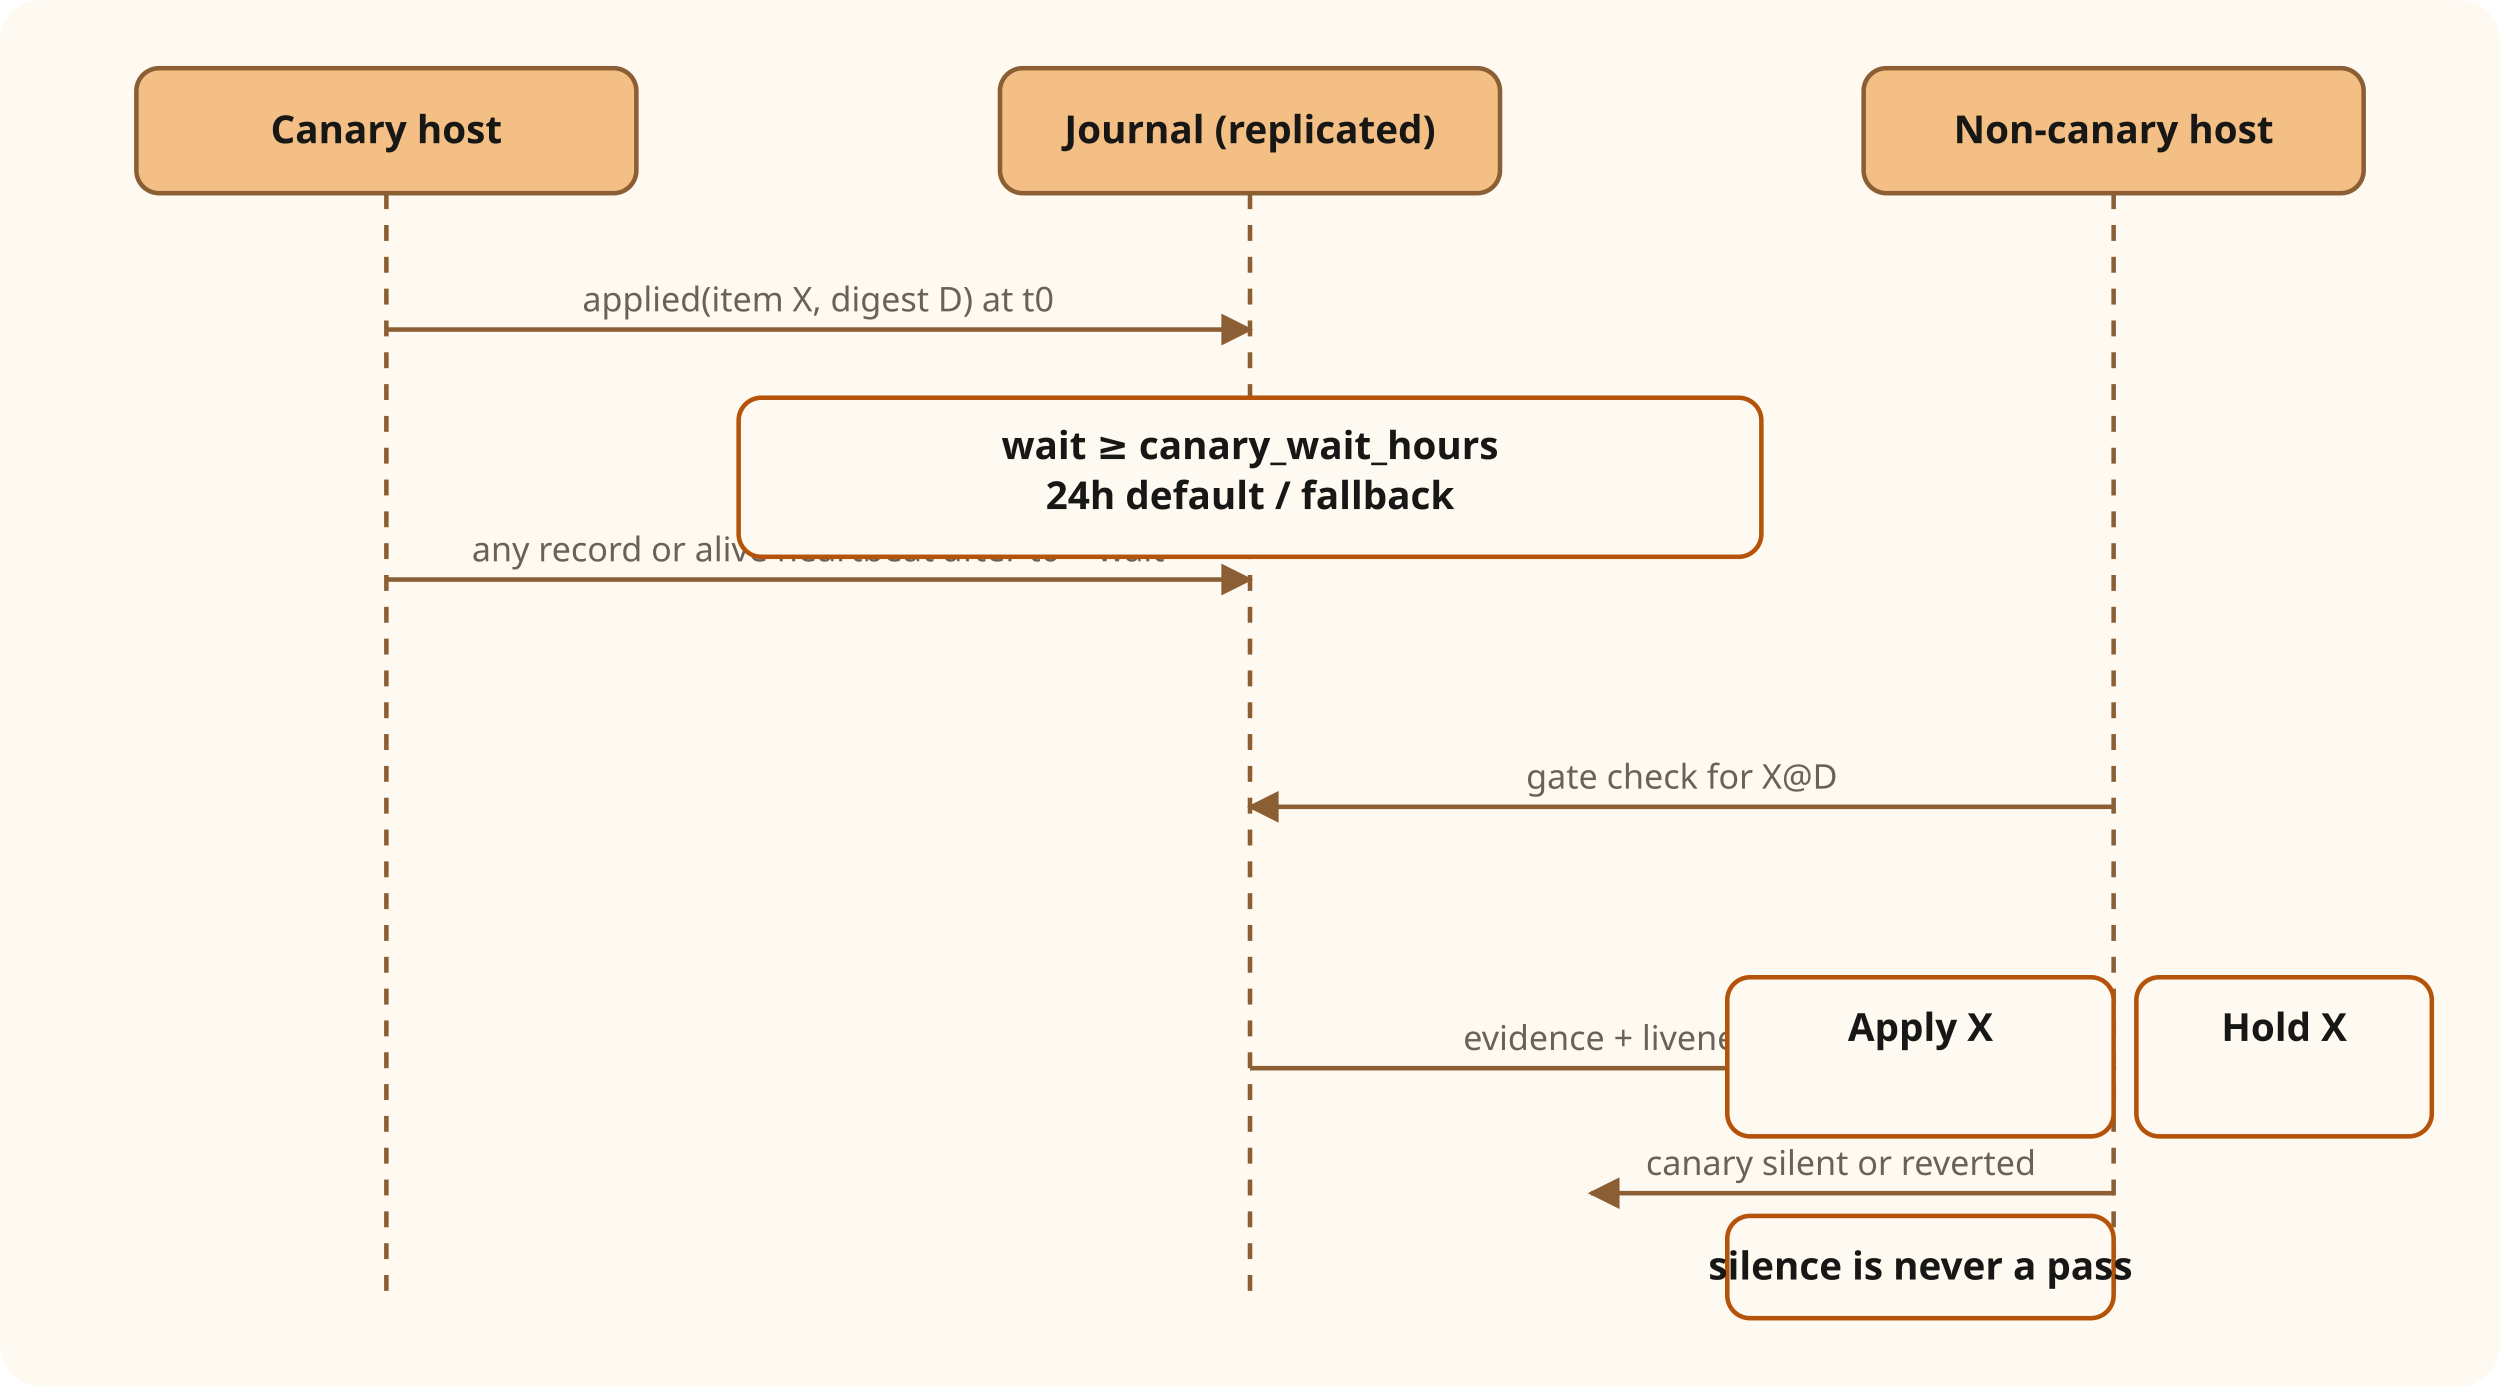
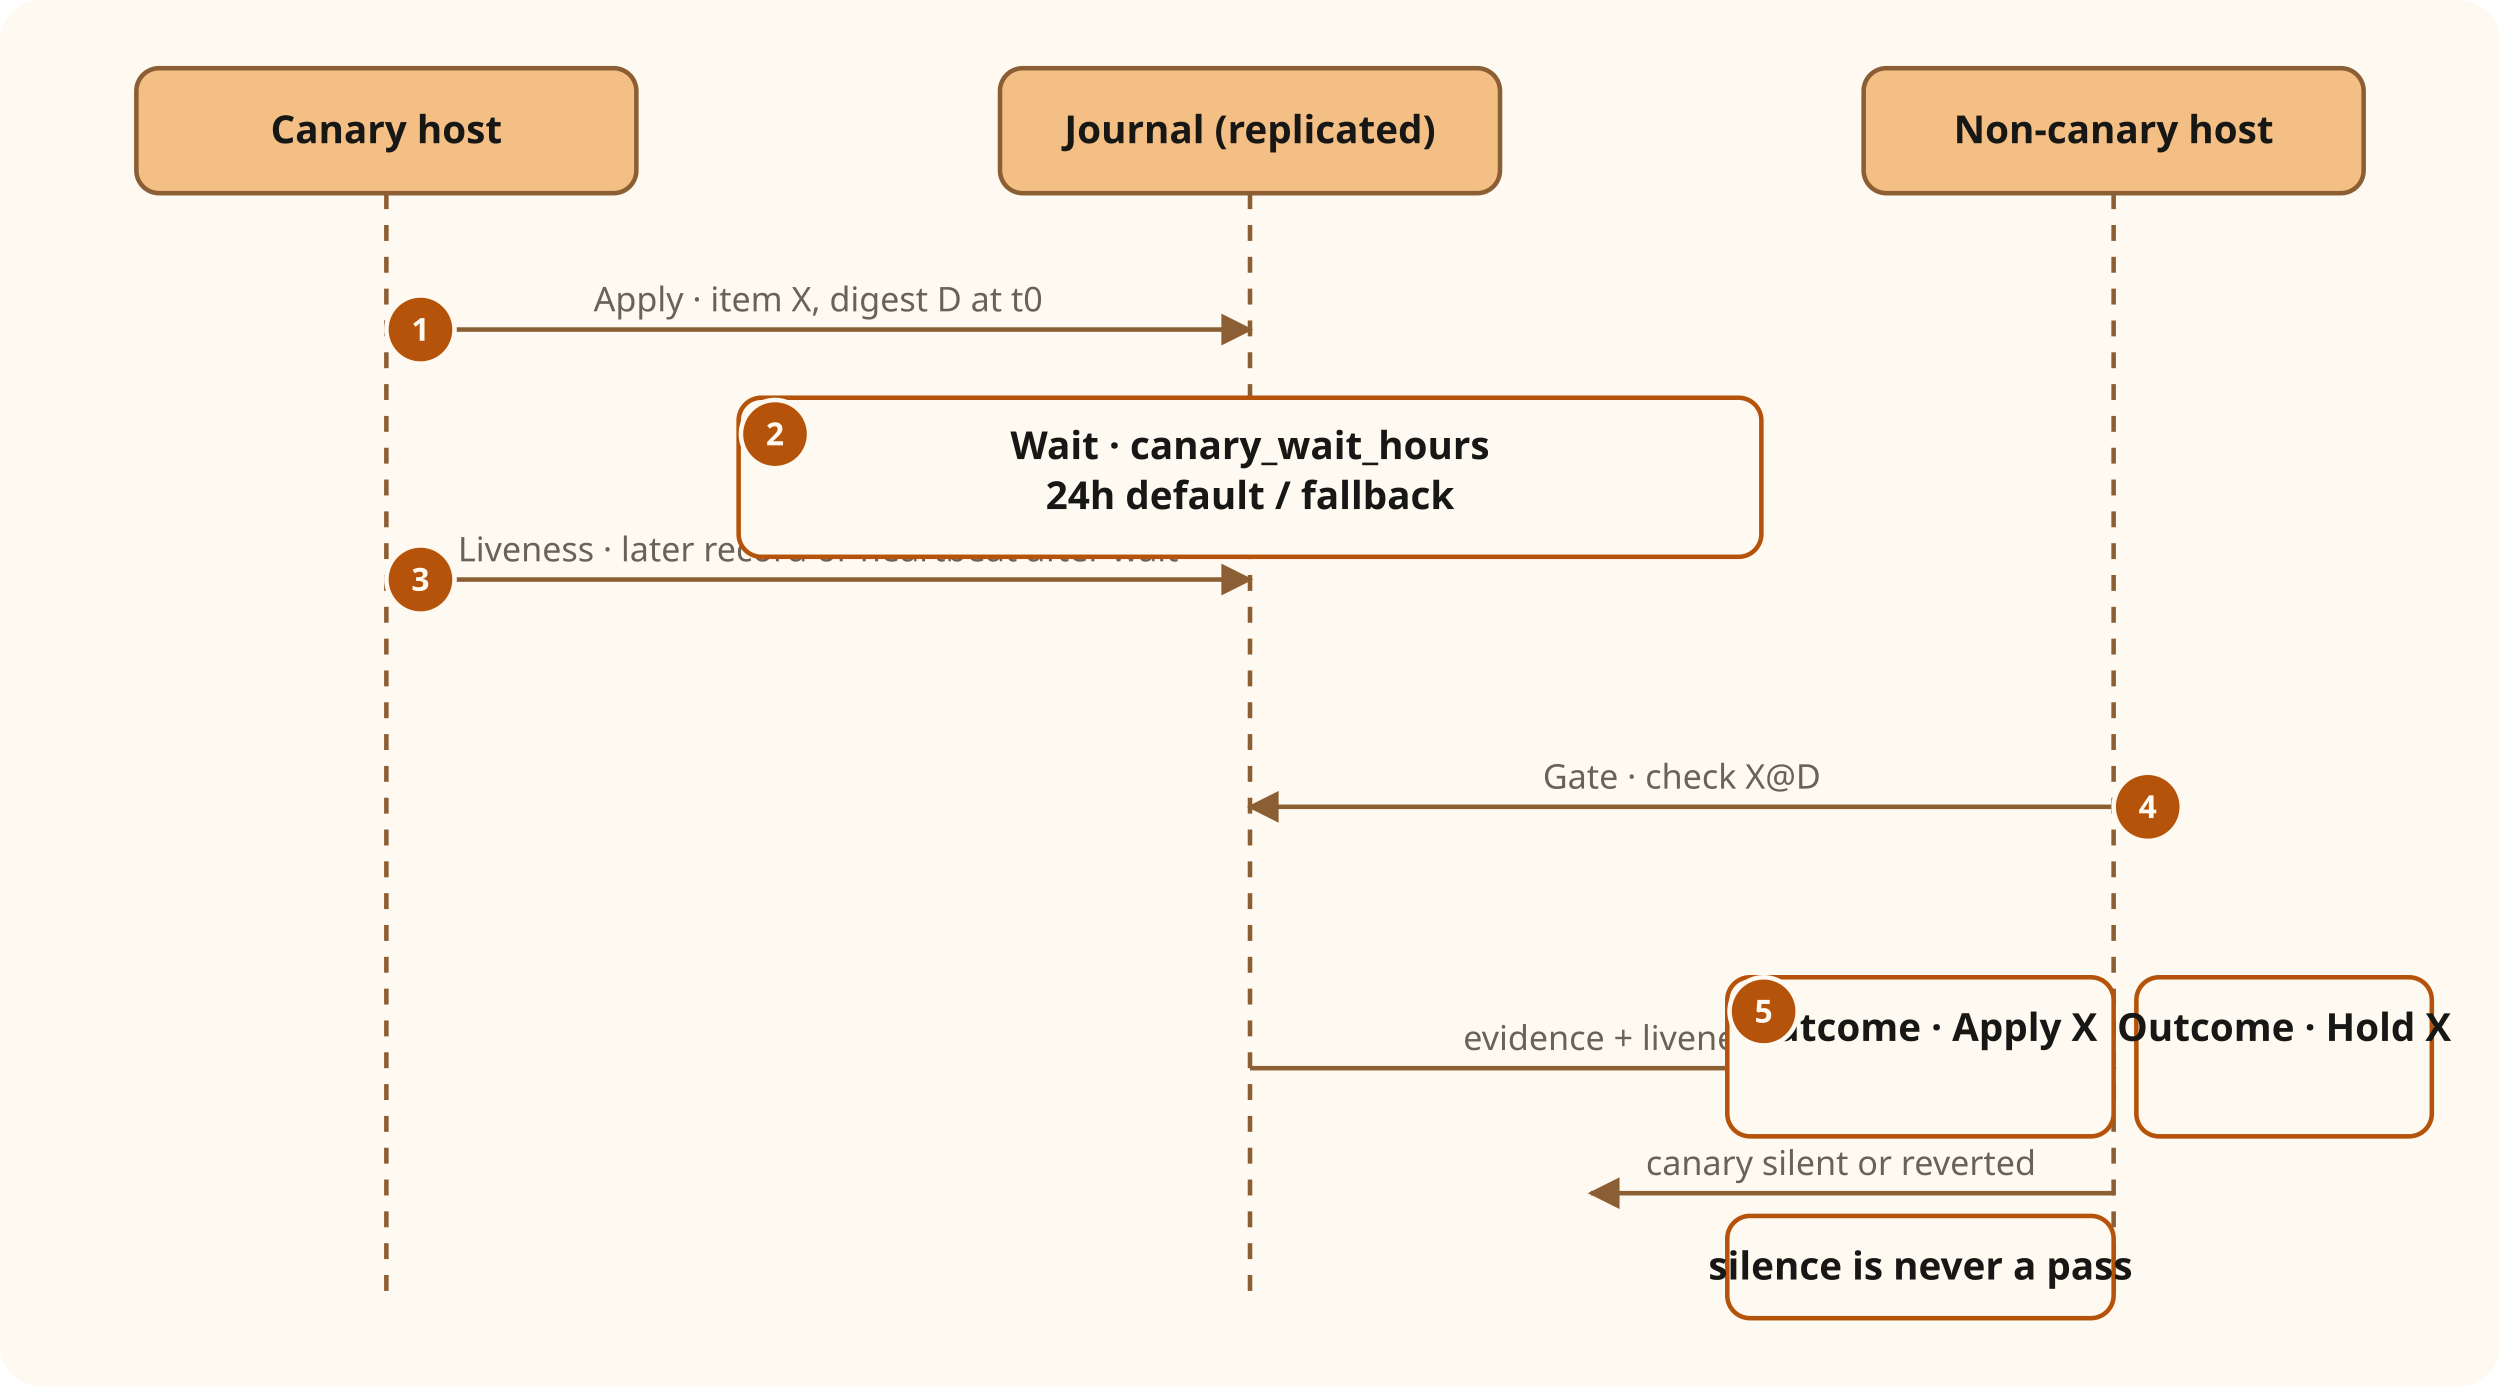
- <svg xmlns="http://www.w3.org/2000/svg" viewBox="0 0 1100 610" role="img" aria-labelledby="title desc">
+ <svg xmlns="http://www.w3.org/2000/svg" viewBox="0 0 1100 610" data-sequence="1,2,3,4,5" role="img" aria-labelledby="title desc">
  <style>
    .bg{fill:#fffaf1}.actor{fill:#f4bf84;stroke:#8b5e34;stroke-width:2}.node{fill:#fffaf1;stroke:#b45309;stroke-width:2}.edge{stroke:#8b5e34;stroke-width:2;marker-end:url(#arrow)}.label{fill:#171716;font:600 17px system-ui,sans-serif;text-anchor:middle}.small{fill:#6a6258;font:15px system-ui,sans-serif;text-anchor:middle}.arrow{fill:#8b5e34}
    @media(prefers-color-scheme:dark){.bg{fill:#1c1b19}.actor{fill:#76512f;stroke:#dfa05b}.node{fill:#25231f;stroke:#dfa05b}.edge{stroke:#dfa05b}.label{fill:#eee9df}.small{fill:#b2ada3}.arrow{fill:#dfa05b}}
+ 
+     .step-badge{fill:#b45309;stroke:#fffaf1;stroke-width:2}.step-number{fill:#fffaf1;font:700 14px system-ui,sans-serif;text-anchor:middle;dominant-baseline:middle}.attack-node{fill:#b45309;stroke:#fffaf1;stroke-width:2}.attack-label{fill:#fffaf1;font:700 14px system-ui,sans-serif;text-anchor:middle}.attack-edge{fill:none;stroke:#b45309;stroke-width:2;stroke-dasharray:8 5;marker-end:url(#arrow)}
+     @media(prefers-color-scheme:dark){.step-badge{fill:#dfa05b;stroke:#1c1b19}.step-number{fill:#1c1b19}.attack-node{fill:#dfa05b;stroke:#1c1b19}.attack-label{fill:#1c1b19}.attack-edge{stroke:#dfa05b}}
  </style>
  <defs>
    <marker id="arrow" viewBox="0 0 10 10" refX="9" refY="5" markerWidth="7" markerHeight="7" orient="auto">
      <path class="arrow" d="M 0 0 L 10 5 L 0 10 z" />
    </marker>
  </defs>
  <rect class="bg" width="1100" height="610" rx="18" />
  <g class="actor">
    <rect x="60" y="30" width="220" height="55" rx="10" />
    <rect x="440" y="30" width="220" height="55" rx="10" />
    <rect x="820" y="30" width="220" height="55" rx="10" />
  </g>
  <g class="label">
    <text x="170" y="63">Canary host</text>
    <text x="550" y="63">Journal (replicated)</text>
    <text x="930" y="63">Non-canary host</text>
  </g>
  <g stroke="#8b5e34" stroke-width="2" stroke-dasharray="7 7">
    <path d="M170 85v485" />
    <path d="M550 85v485" />
    <path d="M930 85v485" />
  </g>
  <g class="edge">
    <path d="M170 145h380" />
    <path d="M170 255h380" />
    <path d="M930 355H550" />
    <path d="M550 470h380" />
    <path d="M930 525H700" />
  </g>
  <g class="small">
-     <text x="360" y="137">applied(item X, digest D) at t0</text>
-     <text x="360" y="247">any record or alive heartbeat after t0 + wait</text>
-     <text x="740" y="347">gate check for X@D</text>
+     <text x="360" y="137">Apply · item X, digest D at t0</text>
+     <text x="360" y="247">Liveness · later record or heartbeat after wait</text>
+     <text x="740" y="347">Gate · check X@D</text>
    <text x="740" y="462">evidence + liveness present</text>
    <text x="810" y="517">canary silent or reverted</text>
  </g>
  <g class="node">
    <rect x="325" y="175" width="450" height="70" rx="10" />
    <rect x="760" y="430" width="170" height="70" rx="10" />
    <rect x="940" y="430" width="130" height="70" rx="10" />
    <rect x="760" y="535" width="170" height="45" rx="10" />
  </g>
  <g class="label">
-     <text x="550" y="202">wait ≥ canary_wait_hours</text>
+     <text x="550" y="202">Wait · canary_wait_hours</text>
    <text x="550" y="224">24h default / fallback</text>
-     <text x="845" y="458">Apply X</text>
-     <text x="1005" y="458">Hold X</text>
+     <text x="845" y="458">Outcome · Apply X</text>
+     <text x="1005" y="458">Outcome · Hold X</text>
    <text x="845" y="563">silence is never a pass</text>
  </g>
+   <g class="step-marker" data-step="1" data-step-label="Apply" aria-label="Step 1: Apply">
+     <circle class="step-badge" cx="185" cy="145" r="15" />
+     <text class="step-number" x="185" y="145">1</text>
+   </g>
+   <g class="step-marker" data-step="2" data-step-label="Wait" aria-label="Step 2: Wait">
+     <circle class="step-badge" cx="341" cy="191" r="15" />
+     <text class="step-number" x="341" y="191">2</text>
+   </g>
+   <g class="step-marker" data-step="3" data-step-label="Liveness" aria-label="Step 3: Liveness">
+     <circle class="step-badge" cx="185" cy="255" r="15" />
+     <text class="step-number" x="185" y="255">3</text>
+   </g>
+   <g class="step-marker" data-step="4" data-step-label="Gate" aria-label="Step 4: Gate">
+     <circle class="step-badge" cx="945" cy="355" r="15" />
+     <text class="step-number" x="945" y="355">4</text>
+   </g>
+   <g class="step-marker" data-step="5" data-step-label="Outcome" aria-label="Step 5: Outcome">
+     <circle class="step-badge" cx="776" cy="445" r="15" />
+     <text class="step-number" x="776" y="445">5</text>
+   </g>
</svg>
